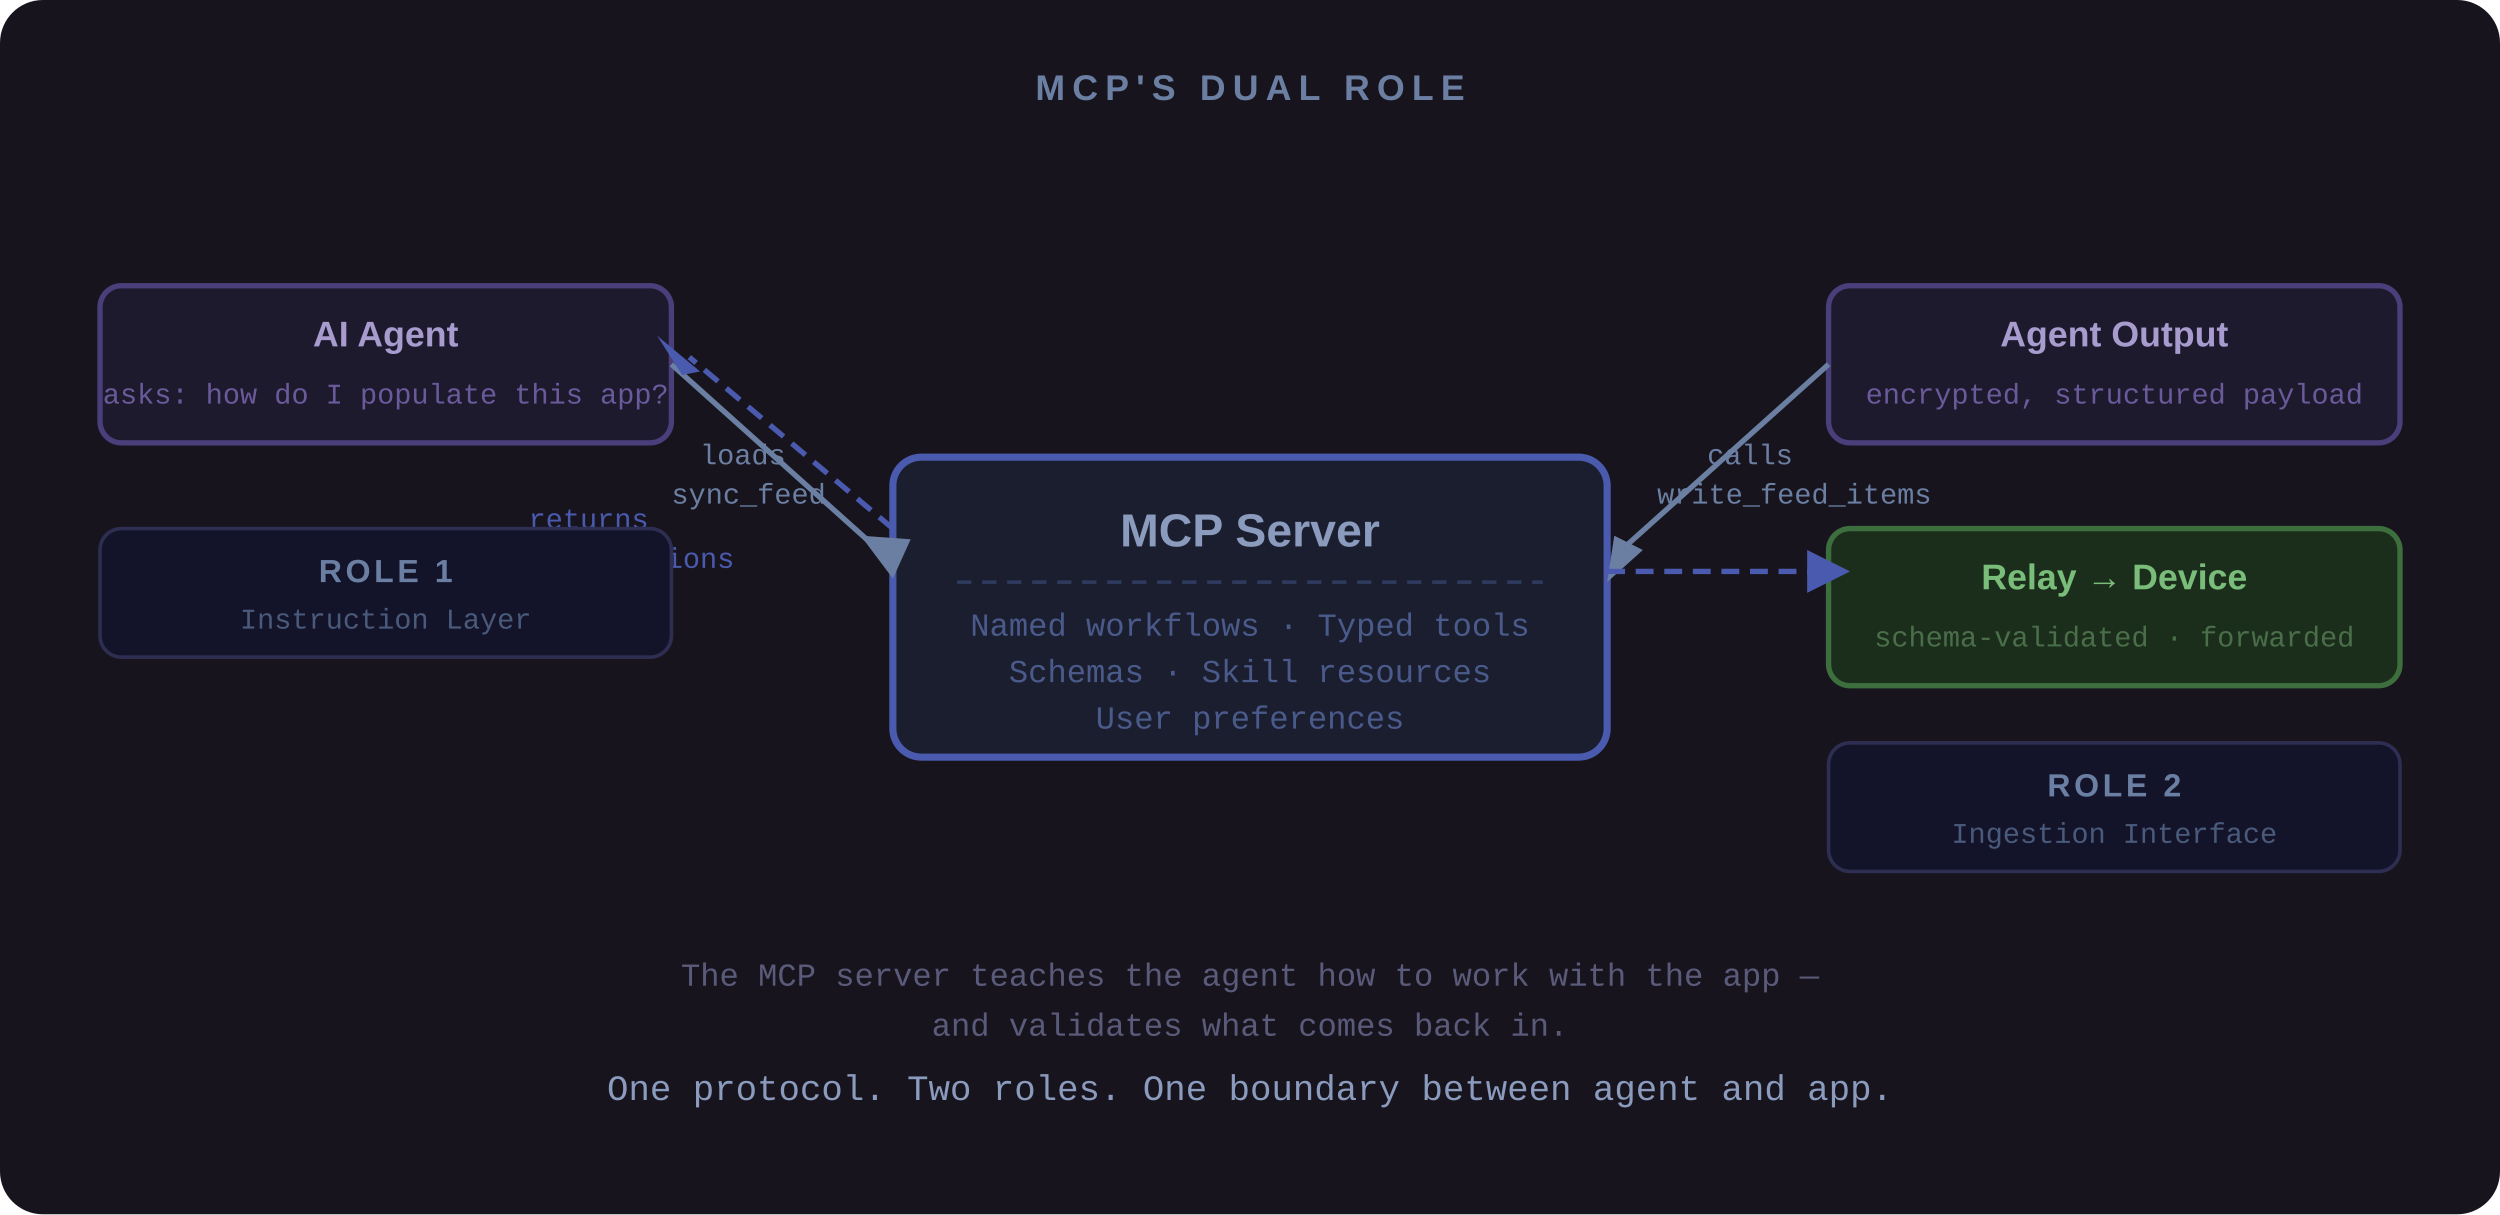
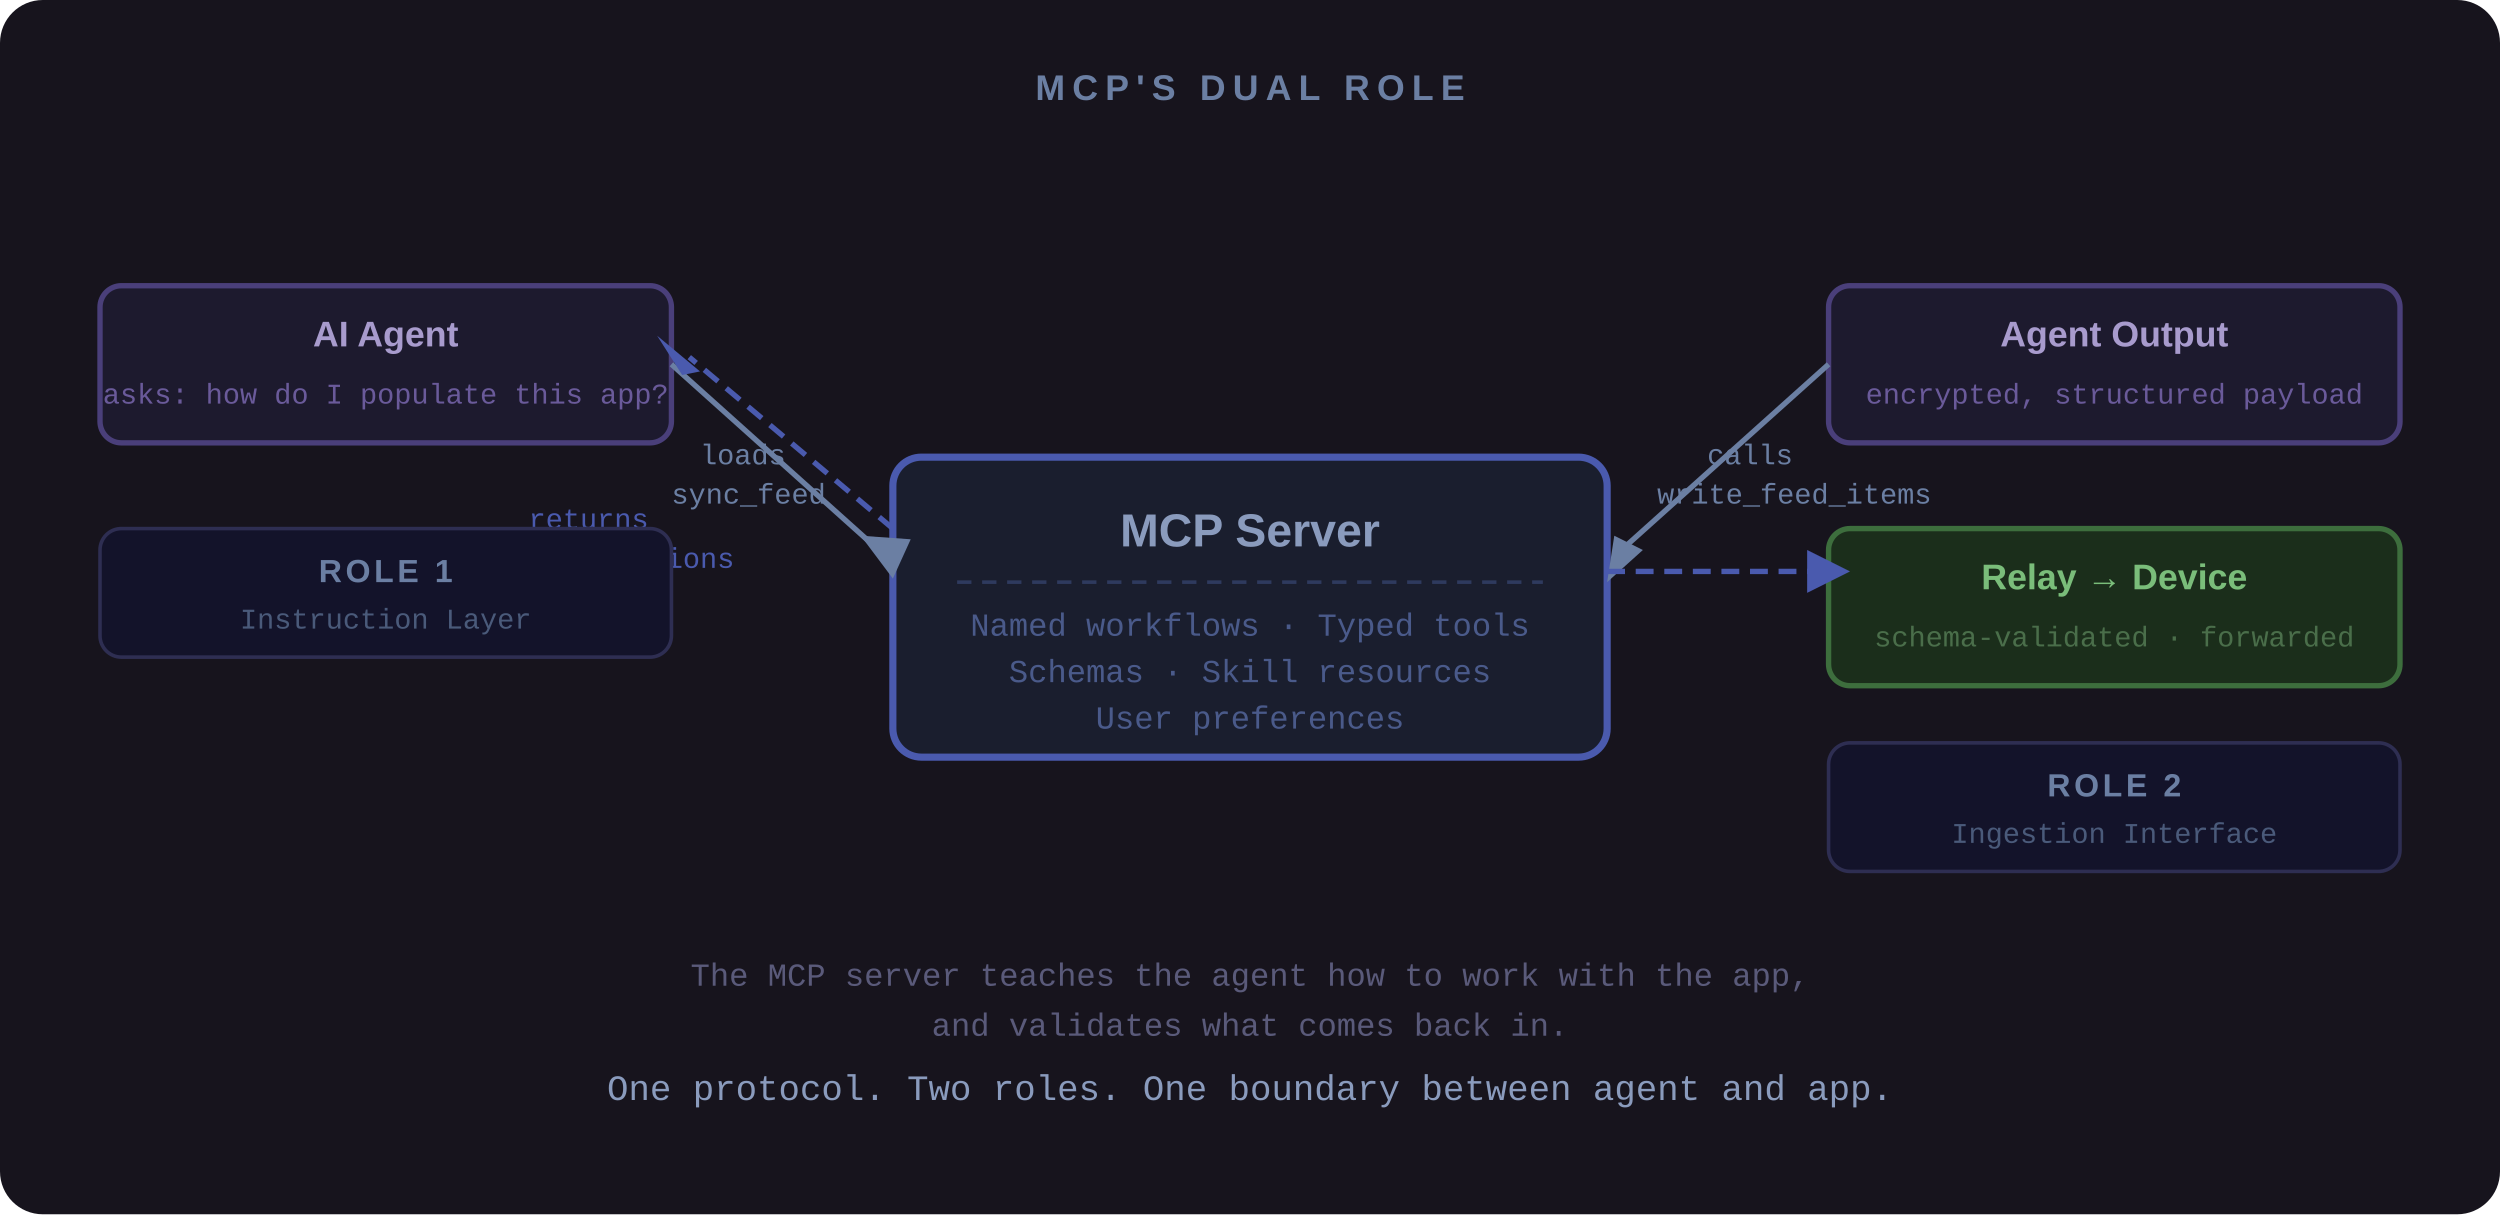
<svg xmlns="http://www.w3.org/2000/svg" viewBox="0 0 700 340" role="img" aria-label="MCP's dual role: instruction layer teaching the agent, and ingestion interface receiving validated content">
  <rect width="700" height="340" rx="12" fill="#17141d" />
  <text x="350" y="28" text-anchor="middle" font-family="'Trebuchet MS',Arial,sans-serif" font-size="10" font-weight="700" fill="#6b7fa3" letter-spacing="2">MCP'S DUAL ROLE</text>
  <rect x="250" y="128" width="200" height="84" rx="8" fill="#1a1e2e" stroke="#4a5aae" stroke-width="2" />
  <text x="350" y="153" text-anchor="middle" font-family="'Trebuchet MS',Arial,sans-serif" font-size="13" font-weight="700" fill="#8a9bbd">MCP Server</text>
  <line x1="268" y1="163" x2="432" y2="163" stroke="#2e3a5e" stroke-width="1" stroke-dasharray="4,3" />
  <text x="350" y="178" text-anchor="middle" font-family="'Courier New',monospace" font-size="9" fill="#4a5a8a">Named workflows · Typed tools</text>
  <text x="350" y="191" text-anchor="middle" font-family="'Courier New',monospace" font-size="9" fill="#4a5a8a">Schemas · Skill resources</text>
  <text x="350" y="204" text-anchor="middle" font-family="'Courier New',monospace" font-size="9" fill="#4a5a8a">User preferences</text>
  <rect x="28" y="80" width="160" height="44" rx="6" fill="#1d1a2e" stroke="#4a3f7a" stroke-width="1.5" />
  <text x="108" y="97" text-anchor="middle" font-family="'Trebuchet MS',Arial,sans-serif" font-size="10" font-weight="700" fill="#a89bcd">AI Agent</text>
  <text x="108" y="113" text-anchor="middle" font-family="'Courier New',monospace" font-size="8" fill="#6a5a9a">asks: how do I populate this app?</text>
  <line x1="188" y1="102" x2="246" y2="154" stroke="#6b7fa3" stroke-width="1.5" />
  <polygon points="241,150 250,162 255,151" fill="#6b7fa3" />
  <text x="196" y="130" font-family="'Courier New',monospace" font-size="8" fill="#6b7fa3">loads</text>
  <text x="188" y="141" font-family="'Courier New',monospace" font-size="8" fill="#6b7fa3">sync_feed</text>
  <line x1="250" y1="148" x2="193" y2="100" stroke="#4a5aae" stroke-width="1.5" stroke-dasharray="5,3" />
  <polygon points="196,104 184,94 191,105" fill="#4a5aae" />
  <text x="148" y="148" font-family="'Courier New',monospace" font-size="8" fill="#4a5aae">returns</text>
  <text x="148" y="159" font-family="'Courier New',monospace" font-size="8" fill="#4a5aae">instructions</text>
  <rect x="28" y="148" width="160" height="36" rx="6" fill="#13132a" stroke="#2e2e52" stroke-width="1" />
  <text x="108" y="163" text-anchor="middle" font-family="'Trebuchet MS',Arial,sans-serif" font-size="9" font-weight="700" fill="#6b7fa3" letter-spacing="1">ROLE 1</text>
  <text x="108" y="176" text-anchor="middle" font-family="'Courier New',monospace" font-size="8" fill="#4a5a7a">Instruction Layer</text>
  <rect x="512" y="80" width="160" height="44" rx="6" fill="#1d1a2e" stroke="#4a3f7a" stroke-width="1.5" />
  <text x="592" y="97" text-anchor="middle" font-family="'Trebuchet MS',Arial,sans-serif" font-size="10" font-weight="700" fill="#a89bcd">Agent Output</text>
  <text x="592" y="113" text-anchor="middle" font-family="'Courier New',monospace" font-size="8" fill="#6a5a9a">encrypted, structured payload</text>
  <line x1="512" y1="102" x2="454" y2="154" stroke="#6b7fa3" stroke-width="1.5" />
  <polygon points="452,150 450,163 460,154" fill="#6b7fa3" />
  <text x="478" y="130" font-family="'Courier New',monospace" font-size="8" fill="#6b7fa3">calls</text>
  <text x="464" y="141" font-family="'Courier New',monospace" font-size="8" fill="#6b7fa3">write_feed_items</text>
  <rect x="512" y="148" width="160" height="44" rx="6" fill="#1b2e1b" stroke="#3d6e3d" stroke-width="1.5" />
  <text x="592" y="165" text-anchor="middle" font-family="'Trebuchet MS',Arial,sans-serif" font-size="10" font-weight="700" fill="#7abd7a">Relay → Device</text>
  <text x="592" y="181" text-anchor="middle" font-family="'Courier New',monospace" font-size="8" fill="#4a6e4a">schema-validated · forwarded</text>
  <line x1="450" y1="160" x2="510" y2="160" stroke="#4a5aae" stroke-width="1.5" stroke-dasharray="5,3" />
  <polygon points="506,154 518,160 506,166" fill="#4a5aae" />
  <rect x="512" y="208" width="160" height="36" rx="6" fill="#13132a" stroke="#2e2e52" stroke-width="1" />
  <text x="592" y="223" text-anchor="middle" font-family="'Trebuchet MS',Arial,sans-serif" font-size="9" font-weight="700" fill="#6b7fa3" letter-spacing="1">ROLE 2</text>
  <text x="592" y="236" text-anchor="middle" font-family="'Courier New',monospace" font-size="8" fill="#4a5a7a">Ingestion Interface</text>
-   <text x="350" y="276" text-anchor="middle" font-family="'Courier New',monospace" font-size="9" fill="#5a5a7a">The MCP server teaches the agent how to work with the app —</text>
+   <text x="350" y="276" text-anchor="middle" font-family="'Courier New',monospace" font-size="9" fill="#5a5a7a">The MCP server teaches the agent how to work with the app,</text>
  <text x="350" y="290" text-anchor="middle" font-family="'Courier New',monospace" font-size="9" fill="#5a5a7a">and validates what comes back in.</text>
  <text x="350" y="308" text-anchor="middle" font-family="'Courier New',monospace" font-size="10" fill="#8a9bbd">One protocol. Two roles. One boundary between agent and app.</text>
</svg>
